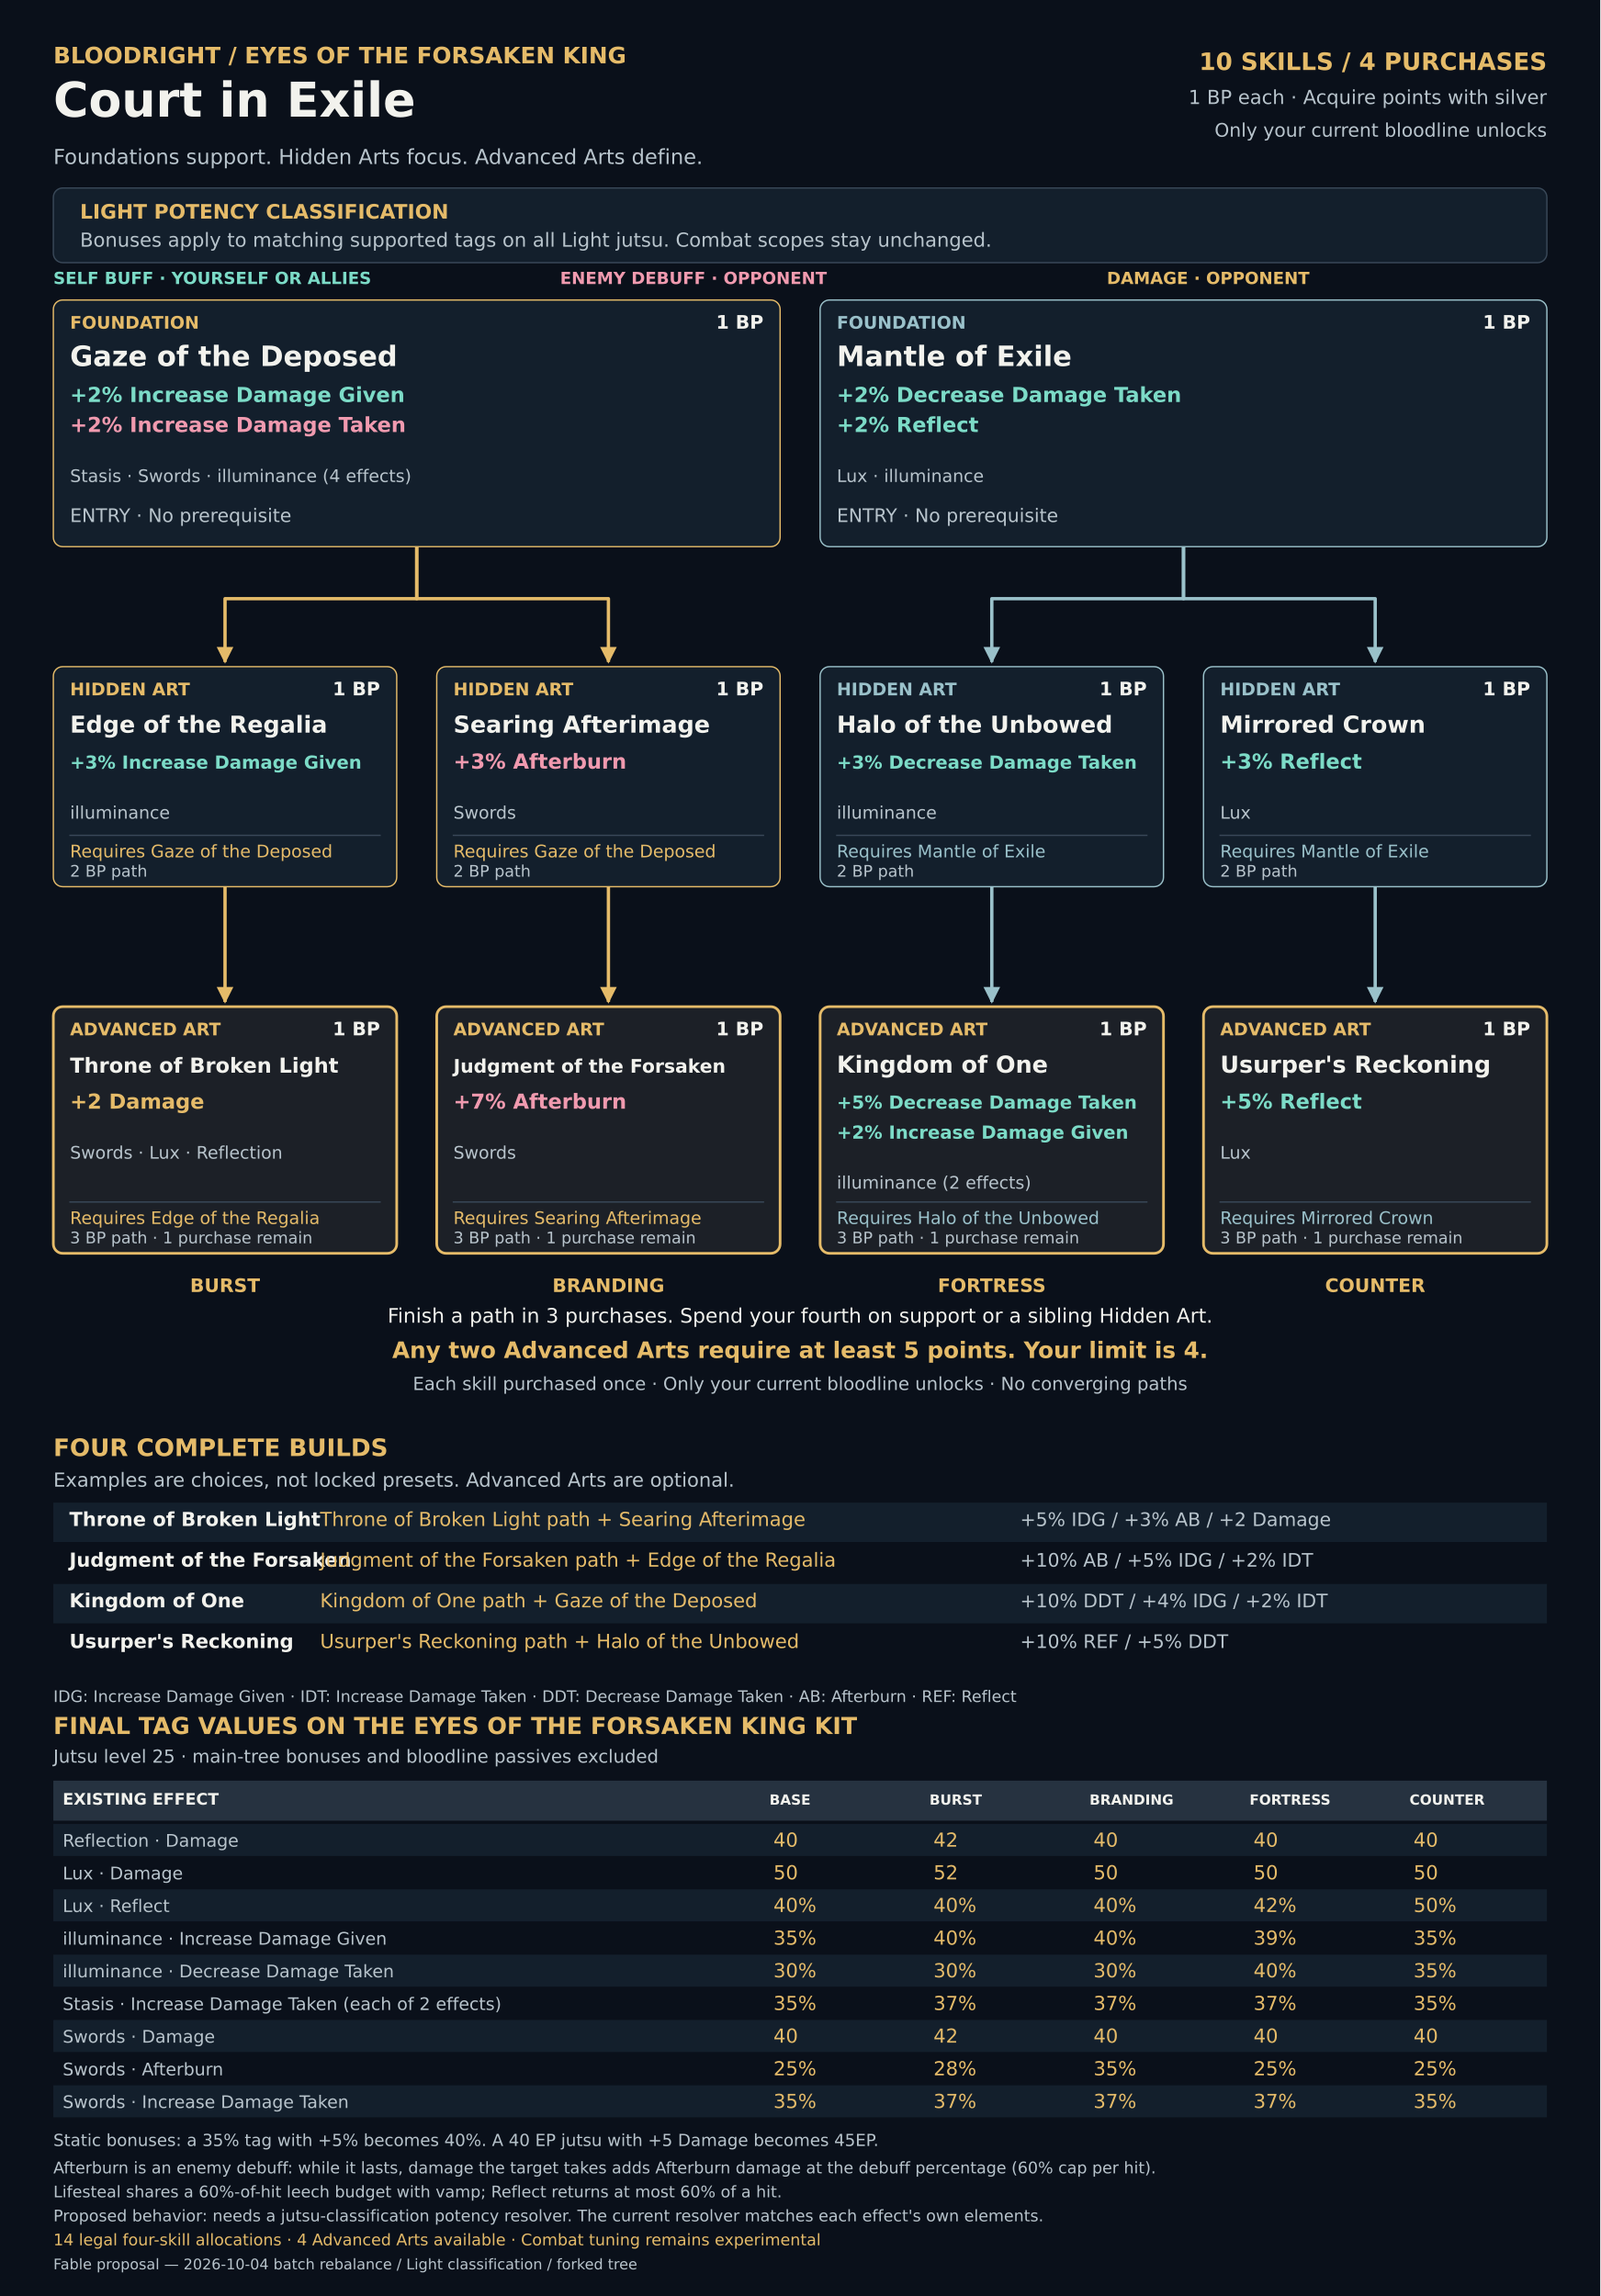
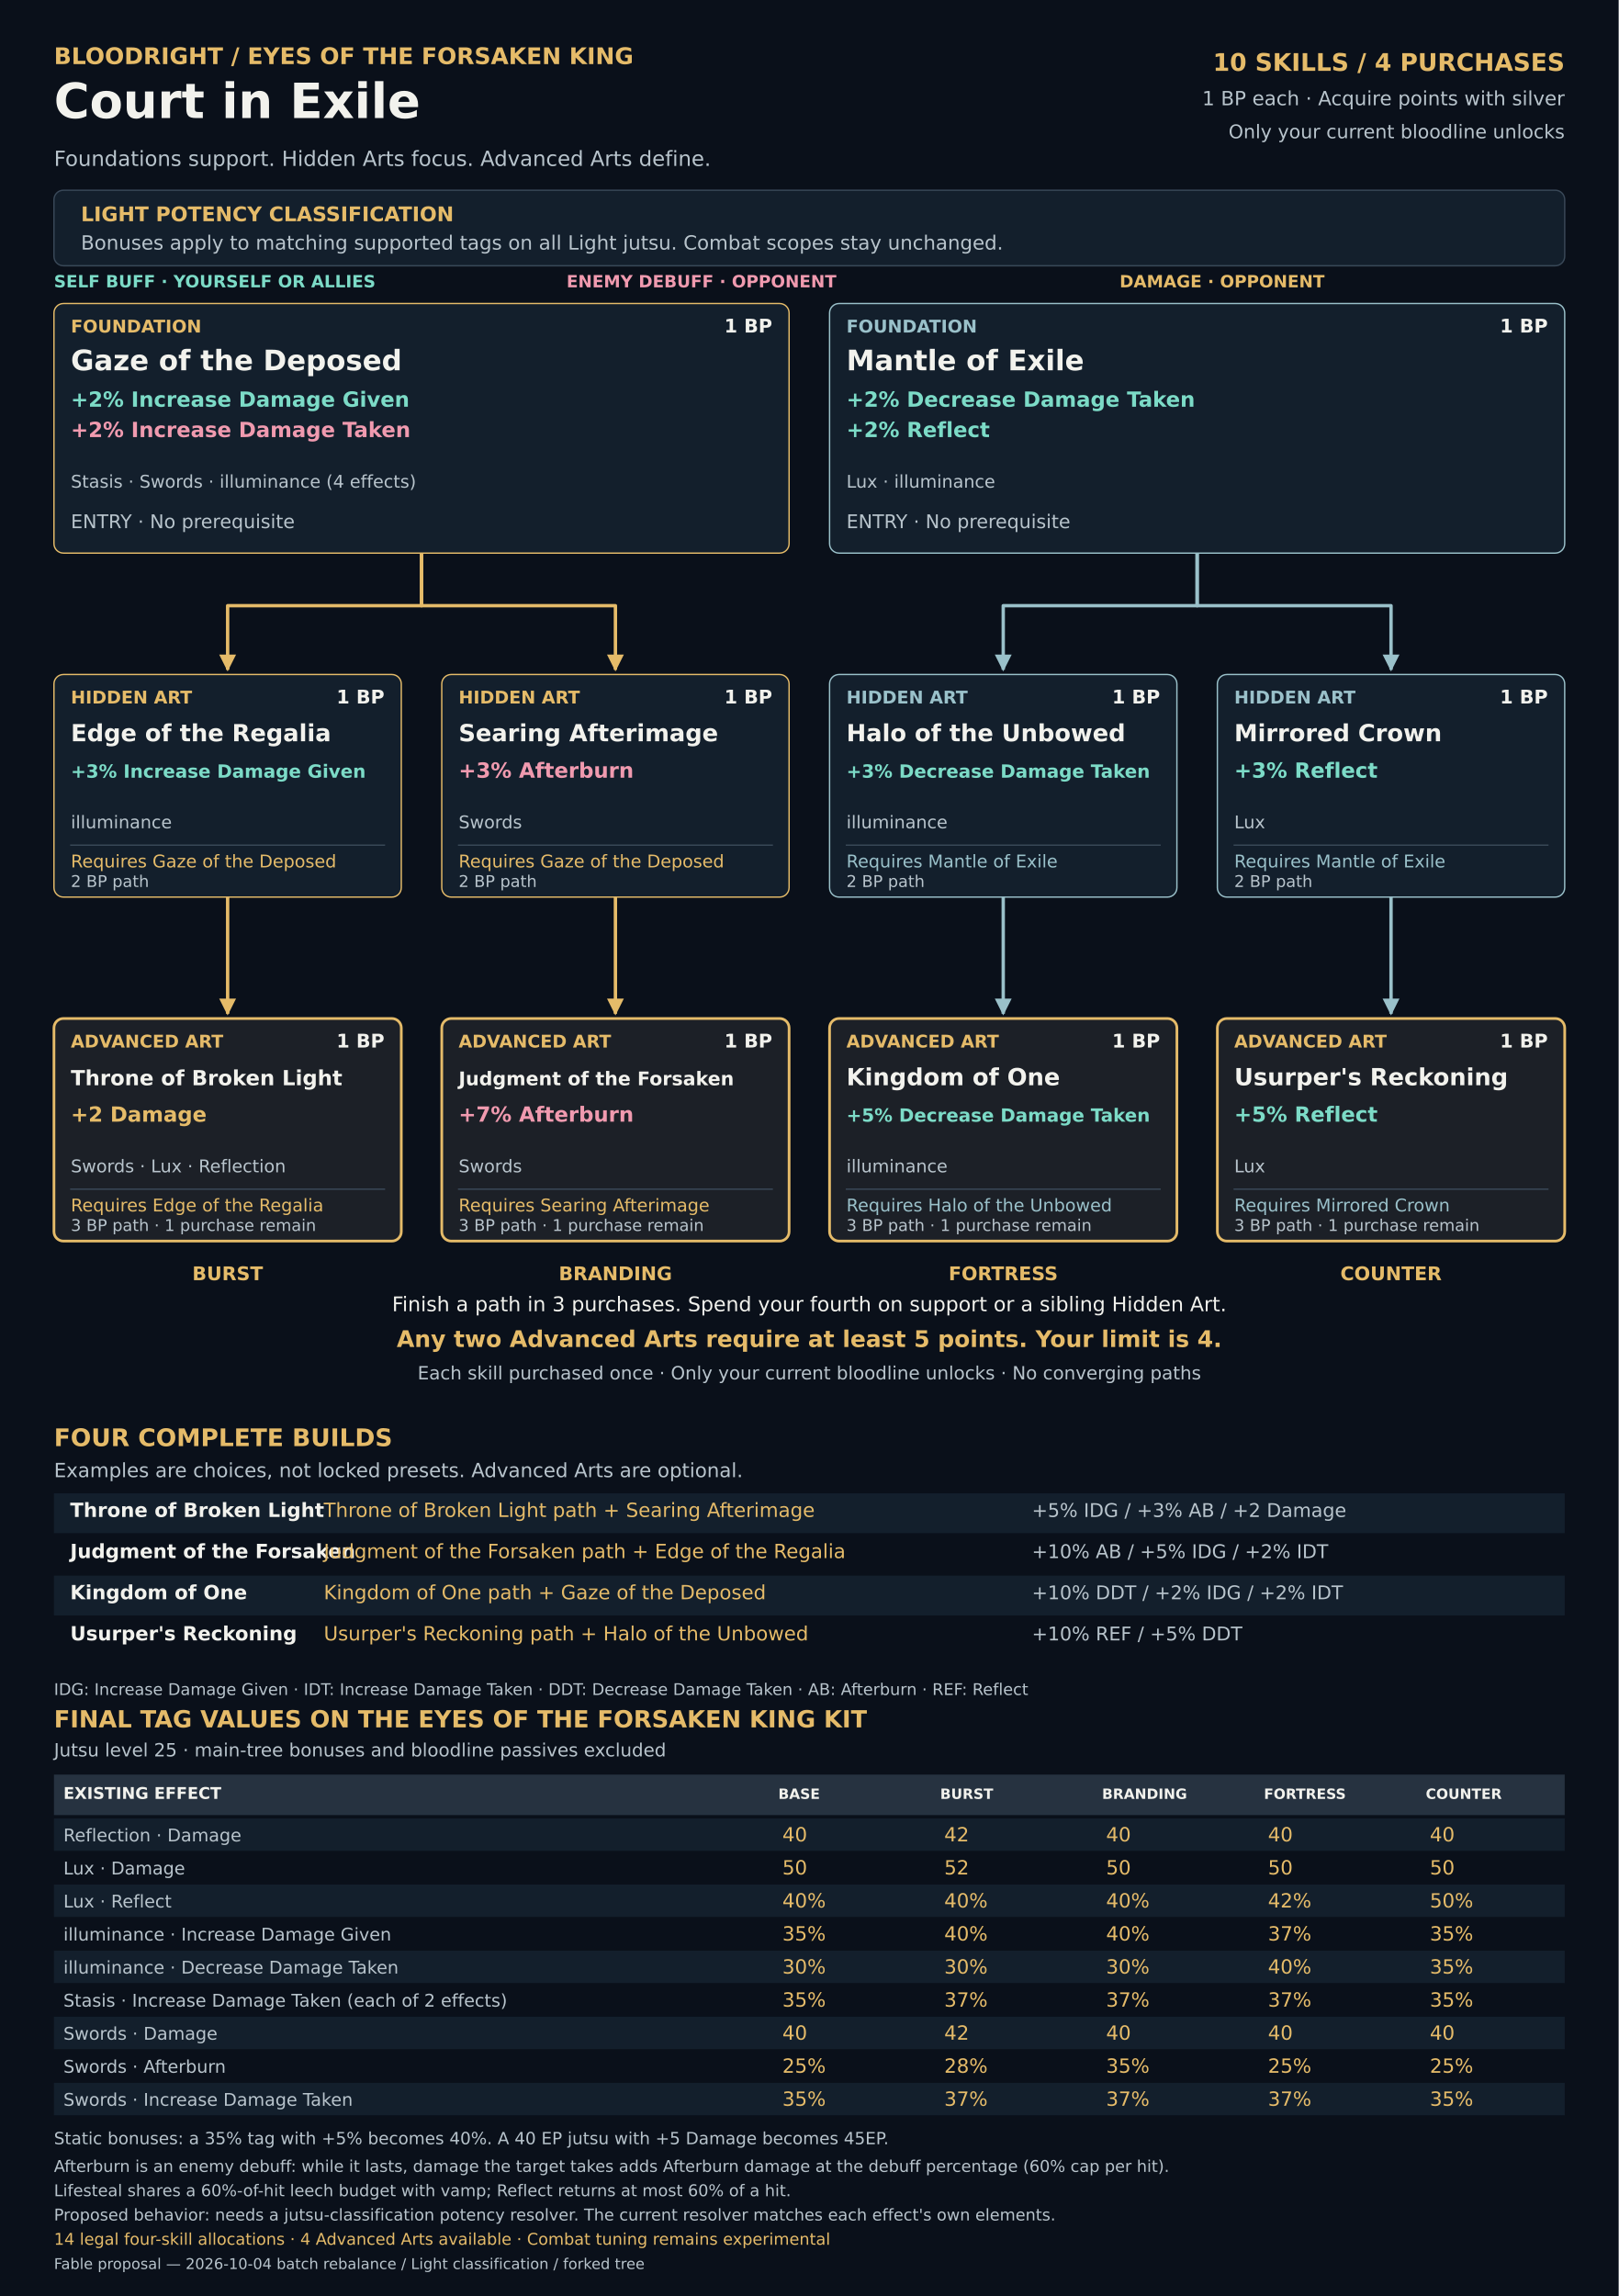
- <svg xmlns="http://www.w3.org/2000/svg" width="2400" height="3444" viewBox="0 0 2400 3444" role="img" aria-labelledby="title desc">
+ <svg xmlns="http://www.w3.org/2000/svg" width="2400" height="3404" viewBox="0 0 2400 3404" role="img" aria-labelledby="title desc">
  <defs>
    <marker id="arrow-0" viewBox="0 0 10 10" refX="9" refY="5" markerWidth="5" markerHeight="5" orient="auto">
      <path d="M0 0L10 5L0 10Z" fill="#e5bb69" />
    </marker>
    <marker id="arrow-1" viewBox="0 0 10 10" refX="9" refY="5" markerWidth="5" markerHeight="5" orient="auto">
      <path d="M0 0L10 5L0 10Z" fill="#9ac1ca" />
    </marker>
    <marker id="arrow-2" viewBox="0 0 10 10" refX="9" refY="5" markerWidth="5" markerHeight="5" orient="auto">
      <path d="M0 0L10 5L0 10Z" fill="#b8d98d" />
    </marker>
    <marker id="arrow-3" viewBox="0 0 10 10" refX="9" refY="5" markerWidth="5" markerHeight="5" orient="auto">
      <path d="M0 0L10 5L0 10Z" fill="#d9a6e0" />
    </marker>
  </defs>
  <g font-family="DejaVu Sans, sans-serif">
-     <rect x="0" y="0" width="2400" height="3444" rx="0" fill="#0a101a" />
+     <rect x="0" y="0" width="2400" height="3404" rx="0" fill="#0a101a" />
    <text x="80" y="95" font-size="34" font-weight="700" fill="#e5bb69" text-anchor="start">BLOODRIGHT / EYES OF THE FORSAKEN KING</text>
    <text x="80" y="175" font-size="72" font-weight="700" fill="#f2f2ed" text-anchor="start">Court in Exile</text>
    <text x="80" y="246" font-size="31" font-weight="400" fill="#b8c4cc" text-anchor="start">Foundations support. Hidden Arts focus. Advanced Arts define.</text>
    <text x="2320" y="105" font-size="36" font-weight="700" fill="#e5bb69" text-anchor="end">10 SKILLS  /  4 PURCHASES</text>
    <text x="2320" y="156" font-size="29" font-weight="400" fill="#b8c4cc" text-anchor="end">1 BP each · Acquire points with silver</text>
    <text x="2320" y="205" font-size="28" font-weight="400" fill="#b8c4cc" text-anchor="end">Only your current bloodline unlocks</text>
    <rect x="80" y="282" width="2240" height="112" rx="14" fill="#131f2c" stroke="#394858" stroke-width="2" />
    <text x="120" y="328" font-size="30" font-weight="700" fill="#e5bb69" text-anchor="start">LIGHT POTENCY CLASSIFICATION</text>
    <text x="120" y="370" font-size="29" font-weight="400" fill="#b8c4cc" text-anchor="start">Bonuses apply to matching supported tags on all Light jutsu. Combat scopes stay unchanged.</text>
    <text x="80" y="426" font-size="25" font-weight="700" fill="#7cdbc7" text-anchor="start">SELF BUFF · YOURSELF OR ALLIES</text>
    <text x="840" y="426" font-size="25" font-weight="700" fill="#f09aaf" text-anchor="start">ENEMY DEBUFF · OPPONENT</text>
    <text x="1660" y="426" font-size="25" font-weight="700" fill="#e5bb69" text-anchor="start">DAMAGE · OPPONENT</text>
    <path id="edge-02-03" data-from="02" data-to="03" d="M337.5 1330 V1503" fill="none" stroke="#e5bb69" stroke-width="5" stroke-linejoin="round" marker-end="url(#arrow-0)" />
    <path id="edge-04-05" data-from="04" data-to="05" d="M912.5 1330 V1503" fill="none" stroke="#e5bb69" stroke-width="5" stroke-linejoin="round" marker-end="url(#arrow-0)" />
    <path id="edge-01-02" data-from="01" data-to="02" d="M625 820 V898 H337.5 V993" fill="none" stroke="#e5bb69" stroke-width="5" stroke-linejoin="round" marker-end="url(#arrow-0)" />
    <path id="edge-01-04" data-from="01" data-to="04" d="M625 820 V898 H912.5 V993" fill="none" stroke="#e5bb69" stroke-width="5" stroke-linejoin="round" marker-end="url(#arrow-0)" />
    <path id="edge-07-08" data-from="07" data-to="08" d="M1487.5 1330 V1503" fill="none" stroke="#9ac1ca" stroke-width="5" stroke-linejoin="round" marker-end="url(#arrow-1)" />
    <path id="edge-09-10" data-from="09" data-to="10" d="M2062.5 1330 V1503" fill="none" stroke="#9ac1ca" stroke-width="5" stroke-linejoin="round" marker-end="url(#arrow-1)" />
    <path id="edge-06-07" data-from="06" data-to="07" d="M1775 820 V898 H1487.5 V993" fill="none" stroke="#9ac1ca" stroke-width="5" stroke-linejoin="round" marker-end="url(#arrow-1)" />
    <path id="edge-06-09" data-from="06" data-to="09" d="M1775 820 V898 H2062.5 V993" fill="none" stroke="#9ac1ca" stroke-width="5" stroke-linejoin="round" marker-end="url(#arrow-1)" />
    <g id="node-01" data-cost="1" data-prerequisites="" data-potency-classification="Light">
      <rect x="80" y="450" width="1090" height="370" rx="14" fill="#131f2c" stroke="#e5bb69" stroke-width="2" />
      <text x="105.0" y="493" font-size="26" font-weight="700" fill="#e5bb69" text-anchor="start">FOUNDATION</text>
      <text x="1145.0" y="493" font-size="28" font-weight="700" fill="#f2f2ed" text-anchor="end">1 BP</text>
      <text x="105.0" y="549" font-size="42" font-weight="700" fill="#f2f2ed" text-anchor="start">Gaze of the Deposed</text>
      <text x="105.0" y="603" font-size="31" font-weight="700" fill="#7cdbc7" text-anchor="start">+2% Increase Damage Given</text>
      <text x="105.0" y="648" font-size="31" font-weight="700" fill="#f09aaf" text-anchor="start">+2% Increase Damage Taken</text>
      <text x="105.0" y="723" font-size="26" font-weight="400" fill="#b8c4cc" text-anchor="start">Stasis · Swords · illuminance (4 effects)</text>
      <text x="105.0" y="783" font-size="28" font-weight="400" fill="#b8c4cc" text-anchor="start">ENTRY · No prerequisite</text>
    </g>
    <g id="node-06" data-cost="1" data-prerequisites="" data-potency-classification="Light">
      <rect x="1230" y="450" width="1090" height="370" rx="14" fill="#131f2c" stroke="#9ac1ca" stroke-width="2" />
      <text x="1255.0" y="493" font-size="26" font-weight="700" fill="#9ac1ca" text-anchor="start">FOUNDATION</text>
      <text x="2295.0" y="493" font-size="28" font-weight="700" fill="#f2f2ed" text-anchor="end">1 BP</text>
      <text x="1255.0" y="549" font-size="42" font-weight="700" fill="#f2f2ed" text-anchor="start">Mantle of Exile</text>
      <text x="1255.0" y="603" font-size="31" font-weight="700" fill="#7cdbc7" text-anchor="start">+2% Decrease Damage Taken</text>
      <text x="1255.0" y="648" font-size="31" font-weight="700" fill="#7cdbc7" text-anchor="start">+2% Reflect</text>
      <text x="1255.0" y="723" font-size="26" font-weight="400" fill="#b8c4cc" text-anchor="start">Lux · illuminance</text>
      <text x="1255.0" y="783" font-size="28" font-weight="400" fill="#b8c4cc" text-anchor="start">ENTRY · No prerequisite</text>
    </g>
    <g id="node-02" data-cost="1" data-prerequisites="01" data-potency-classification="Light">
      <rect x="80" y="1000" width="515" height="330" rx="14" fill="#131f2c" stroke="#e5bb69" stroke-width="2" />
      <text x="105.0" y="1043" font-size="26" font-weight="700" fill="#e5bb69" text-anchor="start">HIDDEN ART</text>
      <text x="570.0" y="1043" font-size="28" font-weight="700" fill="#f2f2ed" text-anchor="end">1 BP</text>
      <text x="105.0" y="1099" font-size="35" font-weight="700" fill="#f2f2ed" text-anchor="start">Edge of the Regalia</text>
      <text x="105.0" y="1153" font-size="27" font-weight="700" fill="#7cdbc7" text-anchor="start">+3% Increase Damage Given</text>
      <text x="105.0" y="1228" font-size="26" font-weight="400" fill="#b8c4cc" text-anchor="start">illuminance</text>
      <path d="M104 1253 L571 1253" fill="none" stroke="#394858" stroke-width="2" />
      <text x="105.0" y="1286" font-size="26" font-weight="400" fill="#e5bb69" text-anchor="start">Requires Gaze of the Deposed</text>
      <text x="105.0" y="1315" font-size="24" font-weight="400" fill="#b8c4cc" text-anchor="start">2 BP path</text>
    </g>
    <g id="node-04" data-cost="1" data-prerequisites="01" data-potency-classification="Light">
      <rect x="655" y="1000" width="515" height="330" rx="14" fill="#131f2c" stroke="#e5bb69" stroke-width="2" />
      <text x="680.0" y="1043" font-size="26" font-weight="700" fill="#e5bb69" text-anchor="start">HIDDEN ART</text>
      <text x="1145.0" y="1043" font-size="28" font-weight="700" fill="#f2f2ed" text-anchor="end">1 BP</text>
      <text x="680.0" y="1099" font-size="35" font-weight="700" fill="#f2f2ed" text-anchor="start">Searing Afterimage</text>
      <text x="680.0" y="1153" font-size="31" font-weight="700" fill="#f09aaf" text-anchor="start">+3% Afterburn</text>
      <text x="680.0" y="1228" font-size="26" font-weight="400" fill="#b8c4cc" text-anchor="start">Swords</text>
      <path d="M679 1253 L1146 1253" fill="none" stroke="#394858" stroke-width="2" />
      <text x="680.0" y="1286" font-size="26" font-weight="400" fill="#e5bb69" text-anchor="start">Requires Gaze of the Deposed</text>
      <text x="680.0" y="1315" font-size="24" font-weight="400" fill="#b8c4cc" text-anchor="start">2 BP path</text>
    </g>
    <g id="node-07" data-cost="1" data-prerequisites="06" data-potency-classification="Light">
      <rect x="1230" y="1000" width="515" height="330" rx="14" fill="#131f2c" stroke="#9ac1ca" stroke-width="2" />
      <text x="1255.0" y="1043" font-size="26" font-weight="700" fill="#9ac1ca" text-anchor="start">HIDDEN ART</text>
      <text x="1720.0" y="1043" font-size="28" font-weight="700" fill="#f2f2ed" text-anchor="end">1 BP</text>
      <text x="1255.0" y="1099" font-size="35" font-weight="700" fill="#f2f2ed" text-anchor="start">Halo of the Unbowed</text>
      <text x="1255.0" y="1153" font-size="27" font-weight="700" fill="#7cdbc7" text-anchor="start">+3% Decrease Damage Taken</text>
      <text x="1255.0" y="1228" font-size="26" font-weight="400" fill="#b8c4cc" text-anchor="start">illuminance</text>
      <path d="M1254 1253 L1721 1253" fill="none" stroke="#394858" stroke-width="2" />
      <text x="1255.0" y="1286" font-size="26" font-weight="400" fill="#9ac1ca" text-anchor="start">Requires Mantle of Exile</text>
      <text x="1255.0" y="1315" font-size="24" font-weight="400" fill="#b8c4cc" text-anchor="start">2 BP path</text>
    </g>
    <g id="node-09" data-cost="1" data-prerequisites="06" data-potency-classification="Light">
      <rect x="1805" y="1000" width="515" height="330" rx="14" fill="#131f2c" stroke="#9ac1ca" stroke-width="2" />
      <text x="1830.0" y="1043" font-size="26" font-weight="700" fill="#9ac1ca" text-anchor="start">HIDDEN ART</text>
      <text x="2295.0" y="1043" font-size="28" font-weight="700" fill="#f2f2ed" text-anchor="end">1 BP</text>
      <text x="1830.0" y="1099" font-size="35" font-weight="700" fill="#f2f2ed" text-anchor="start">Mirrored Crown</text>
      <text x="1830.0" y="1153" font-size="31" font-weight="700" fill="#7cdbc7" text-anchor="start">+3% Reflect</text>
      <text x="1830.0" y="1228" font-size="26" font-weight="400" fill="#b8c4cc" text-anchor="start">Lux</text>
      <path d="M1829 1253 L2296 1253" fill="none" stroke="#394858" stroke-width="2" />
      <text x="1830.0" y="1286" font-size="26" font-weight="400" fill="#9ac1ca" text-anchor="start">Requires Mantle of Exile</text>
      <text x="1830.0" y="1315" font-size="24" font-weight="400" fill="#b8c4cc" text-anchor="start">2 BP path</text>
    </g>
    <g id="node-03" data-cost="1" data-prerequisites="02" data-potency-classification="Light">
-       <rect x="80" y="1510" width="515" height="370" rx="14" fill="#1c2027" stroke="#e5bb69" stroke-width="4" />
+       <rect x="80" y="1510" width="515" height="330" rx="14" fill="#1c2027" stroke="#e5bb69" stroke-width="4" />
      <text x="105.0" y="1553" font-size="26" font-weight="700" fill="#e5bb69" text-anchor="start">ADVANCED ART</text>
      <text x="570.0" y="1553" font-size="28" font-weight="700" fill="#f2f2ed" text-anchor="end">1 BP</text>
      <text x="105.0" y="1609" font-size="31" font-weight="700" fill="#f2f2ed" text-anchor="start">Throne of Broken Light</text>
      <text x="105.0" y="1663" font-size="31" font-weight="700" fill="#e5bb69" text-anchor="start">+2 Damage</text>
      <text x="105.0" y="1738" font-size="26" font-weight="400" fill="#b8c4cc" text-anchor="start">Swords · Lux · Reflection</text>
-       <path d="M104 1803 L571 1803" fill="none" stroke="#394858" stroke-width="2" />
-       <text x="105.0" y="1836" font-size="26" font-weight="400" fill="#e5bb69" text-anchor="start">Requires Edge of the Regalia</text>
-       <text x="105.0" y="1865" font-size="24" font-weight="400" fill="#b8c4cc" text-anchor="start">3 BP path · 1 purchase remain</text>
+       <path d="M104 1763 L571 1763" fill="none" stroke="#394858" stroke-width="2" />
+       <text x="105.0" y="1796" font-size="26" font-weight="400" fill="#e5bb69" text-anchor="start">Requires Edge of the Regalia</text>
+       <text x="105.0" y="1825" font-size="24" font-weight="400" fill="#b8c4cc" text-anchor="start">3 BP path · 1 purchase remain</text>
    </g>
    <g id="node-05" data-cost="1" data-prerequisites="04" data-potency-classification="Light">
-       <rect x="655" y="1510" width="515" height="370" rx="14" fill="#1c2027" stroke="#e5bb69" stroke-width="4" />
+       <rect x="655" y="1510" width="515" height="330" rx="14" fill="#1c2027" stroke="#e5bb69" stroke-width="4" />
      <text x="680.0" y="1553" font-size="26" font-weight="700" fill="#e5bb69" text-anchor="start">ADVANCED ART</text>
      <text x="1145.0" y="1553" font-size="28" font-weight="700" fill="#f2f2ed" text-anchor="end">1 BP</text>
      <text x="680.0" y="1609" font-size="28" font-weight="700" fill="#f2f2ed" text-anchor="start">Judgment of the Forsaken</text>
      <text x="680.0" y="1663" font-size="31" font-weight="700" fill="#f09aaf" text-anchor="start">+7% Afterburn</text>
      <text x="680.0" y="1738" font-size="26" font-weight="400" fill="#b8c4cc" text-anchor="start">Swords</text>
-       <path d="M679 1803 L1146 1803" fill="none" stroke="#394858" stroke-width="2" />
-       <text x="680.0" y="1836" font-size="26" font-weight="400" fill="#e5bb69" text-anchor="start">Requires Searing Afterimage</text>
-       <text x="680.0" y="1865" font-size="24" font-weight="400" fill="#b8c4cc" text-anchor="start">3 BP path · 1 purchase remain</text>
+       <path d="M679 1763 L1146 1763" fill="none" stroke="#394858" stroke-width="2" />
+       <text x="680.0" y="1796" font-size="26" font-weight="400" fill="#e5bb69" text-anchor="start">Requires Searing Afterimage</text>
+       <text x="680.0" y="1825" font-size="24" font-weight="400" fill="#b8c4cc" text-anchor="start">3 BP path · 1 purchase remain</text>
    </g>
    <g id="node-08" data-cost="1" data-prerequisites="07" data-potency-classification="Light">
-       <rect x="1230" y="1510" width="515" height="370" rx="14" fill="#1c2027" stroke="#e5bb69" stroke-width="4" />
+       <rect x="1230" y="1510" width="515" height="330" rx="14" fill="#1c2027" stroke="#e5bb69" stroke-width="4" />
      <text x="1255.0" y="1553" font-size="26" font-weight="700" fill="#e5bb69" text-anchor="start">ADVANCED ART</text>
      <text x="1720.0" y="1553" font-size="28" font-weight="700" fill="#f2f2ed" text-anchor="end">1 BP</text>
      <text x="1255.0" y="1609" font-size="35" font-weight="700" fill="#f2f2ed" text-anchor="start">Kingdom of One</text>
      <text x="1255.0" y="1663" font-size="27" font-weight="700" fill="#7cdbc7" text-anchor="start">+5% Decrease Damage Taken</text>
-       <text x="1255.0" y="1708" font-size="27" font-weight="700" fill="#7cdbc7" text-anchor="start">+2% Increase Damage Given</text>
-       <text x="1255.0" y="1783" font-size="26" font-weight="400" fill="#b8c4cc" text-anchor="start">illuminance (2 effects)</text>
-       <path d="M1254 1803 L1721 1803" fill="none" stroke="#394858" stroke-width="2" />
-       <text x="1255.0" y="1836" font-size="26" font-weight="400" fill="#9ac1ca" text-anchor="start">Requires Halo of the Unbowed</text>
-       <text x="1255.0" y="1865" font-size="24" font-weight="400" fill="#b8c4cc" text-anchor="start">3 BP path · 1 purchase remain</text>
+       <text x="1255.0" y="1738" font-size="26" font-weight="400" fill="#b8c4cc" text-anchor="start">illuminance</text>
+       <path d="M1254 1763 L1721 1763" fill="none" stroke="#394858" stroke-width="2" />
+       <text x="1255.0" y="1796" font-size="26" font-weight="400" fill="#9ac1ca" text-anchor="start">Requires Halo of the Unbowed</text>
+       <text x="1255.0" y="1825" font-size="24" font-weight="400" fill="#b8c4cc" text-anchor="start">3 BP path · 1 purchase remain</text>
    </g>
    <g id="node-10" data-cost="1" data-prerequisites="09" data-potency-classification="Light">
-       <rect x="1805" y="1510" width="515" height="370" rx="14" fill="#1c2027" stroke="#e5bb69" stroke-width="4" />
+       <rect x="1805" y="1510" width="515" height="330" rx="14" fill="#1c2027" stroke="#e5bb69" stroke-width="4" />
      <text x="1830.0" y="1553" font-size="26" font-weight="700" fill="#e5bb69" text-anchor="start">ADVANCED ART</text>
      <text x="2295.0" y="1553" font-size="28" font-weight="700" fill="#f2f2ed" text-anchor="end">1 BP</text>
      <text x="1830.0" y="1609" font-size="35" font-weight="700" fill="#f2f2ed" text-anchor="start">Usurper's Reckoning</text>
      <text x="1830.0" y="1663" font-size="31" font-weight="700" fill="#7cdbc7" text-anchor="start">+5% Reflect</text>
      <text x="1830.0" y="1738" font-size="26" font-weight="400" fill="#b8c4cc" text-anchor="start">Lux</text>
-       <path d="M1829 1803 L2296 1803" fill="none" stroke="#394858" stroke-width="2" />
-       <text x="1830.0" y="1836" font-size="26" font-weight="400" fill="#9ac1ca" text-anchor="start">Requires Mirrored Crown</text>
-       <text x="1830.0" y="1865" font-size="24" font-weight="400" fill="#b8c4cc" text-anchor="start">3 BP path · 1 purchase remain</text>
-     </g>
-     <text x="337.5" y="1938" font-size="28" font-weight="700" fill="#e5bb69" text-anchor="middle">BURST</text>
-     <text x="912.5" y="1938" font-size="28" font-weight="700" fill="#e5bb69" text-anchor="middle">BRANDING</text>
-     <text x="1487.5" y="1938" font-size="28" font-weight="700" fill="#e5bb69" text-anchor="middle">FORTRESS</text>
-     <text x="2062.5" y="1938" font-size="28" font-weight="700" fill="#e5bb69" text-anchor="middle">COUNTER</text>
-     <text x="1200.0" y="1984" font-size="30" font-weight="400" fill="#f2f2ed" text-anchor="middle">Finish a path in 3 purchases. Spend your fourth on support or a sibling Hidden Art.</text>
-     <text x="1200.0" y="2037" font-size="34" font-weight="700" fill="#e5bb69" text-anchor="middle">Any two Advanced Arts require at least 5 points. Your limit is 4.</text>
-     <text x="1200.0" y="2085" font-size="27" font-weight="400" fill="#b8c4cc" text-anchor="middle">Each skill purchased once · Only your current bloodline unlocks · No converging paths</text>
-     <text x="80" y="2184" font-size="36" font-weight="700" fill="#e5bb69" text-anchor="start">FOUR COMPLETE BUILDS</text>
-     <text x="80" y="2230" font-size="29" font-weight="400" fill="#b8c4cc" text-anchor="start">Examples are choices, not locked presets. Advanced Arts are optional.</text>
-     <rect x="80" y="2254" width="2240" height="59" rx="0" fill="#131f2c" />
-     <text x="104" y="2289" font-size="29" font-weight="700" fill="#f2f2ed" text-anchor="start">Throne of Broken Light</text>
-     <text x="480" y="2289" font-size="29" font-weight="400" fill="#e5bb69" text-anchor="start">Throne of Broken Light path + Searing Afterimage</text>
-     <text x="1530" y="2289" font-size="28" font-weight="400" fill="#b8c4cc" text-anchor="start">+5% IDG / +3% AB / +2 Damage</text>
-     <rect x="80" y="2315" width="2240" height="59" rx="0" fill="#0a101a" />
-     <text x="104" y="2350" font-size="29" font-weight="700" fill="#f2f2ed" text-anchor="start">Judgment of the Forsaken</text>
-     <text x="480" y="2350" font-size="29" font-weight="400" fill="#e5bb69" text-anchor="start">Judgment of the Forsaken path + Edge of the Regalia</text>
-     <text x="1530" y="2350" font-size="28" font-weight="400" fill="#b8c4cc" text-anchor="start">+10% AB / +5% IDG / +2% IDT</text>
-     <rect x="80" y="2376" width="2240" height="59" rx="0" fill="#131f2c" />
-     <text x="104" y="2411" font-size="29" font-weight="700" fill="#f2f2ed" text-anchor="start">Kingdom of One</text>
-     <text x="480" y="2411" font-size="29" font-weight="400" fill="#e5bb69" text-anchor="start">Kingdom of One path + Gaze of the Deposed</text>
-     <text x="1530" y="2411" font-size="28" font-weight="400" fill="#b8c4cc" text-anchor="start">+10% DDT / +4% IDG / +2% IDT</text>
-     <rect x="80" y="2437" width="2240" height="59" rx="0" fill="#0a101a" />
-     <text x="104" y="2472" font-size="29" font-weight="700" fill="#f2f2ed" text-anchor="start">Usurper's Reckoning</text>
-     <text x="480" y="2472" font-size="29" font-weight="400" fill="#e5bb69" text-anchor="start">Usurper's Reckoning path + Halo of the Unbowed</text>
-     <text x="1530" y="2472" font-size="28" font-weight="400" fill="#b8c4cc" text-anchor="start">+10% REF / +5% DDT</text>
-     <text x="80" y="2553" font-size="24" font-weight="400" fill="#b8c4cc" text-anchor="start">IDG: Increase Damage Given · IDT: Increase Damage Taken · DDT: Decrease Damage Taken · AB: Afterburn · REF: Reflect</text>
-     <text x="80" y="2601" font-size="35" font-weight="700" fill="#e5bb69" text-anchor="start">FINAL TAG VALUES ON THE EYES OF THE FORSAKEN KING KIT</text>
-     <text x="80" y="2644" font-size="27" font-weight="400" fill="#b8c4cc" text-anchor="start">Jutsu level 25 · main-tree bonuses and bloodline passives excluded</text>
-     <rect x="80" y="2671" width="2240" height="60" rx="0" fill="#263240" />
-     <text x="94" y="2707" font-size="24" font-weight="700" fill="#f2f2ed" text-anchor="start">EXISTING EFFECT</text>
-     <text x="1154.0" y="2707" font-size="21" font-weight="700" fill="#f2f2ed" text-anchor="start">BASE</text>
-     <text x="1394.0" y="2707" font-size="21" font-weight="700" fill="#f2f2ed" text-anchor="start">BURST</text>
-     <text x="1634.0" y="2707" font-size="21" font-weight="700" fill="#f2f2ed" text-anchor="start">BRANDING</text>
-     <text x="1874.0" y="2707" font-size="21" font-weight="700" fill="#f2f2ed" text-anchor="start">FORTRESS</text>
-     <text x="2114.0" y="2707" font-size="21" font-weight="700" fill="#f2f2ed" text-anchor="start">COUNTER</text>
-     <rect x="80" y="2736" width="2240" height="48" rx="0" fill="#131f2c" />
-     <text x="94" y="2770" font-size="26" font-weight="400" fill="#b8c4cc" text-anchor="start">Reflection · Damage</text>
-     <text x="1160.0" y="2770" font-size="29" font-weight="400" fill="#e5bb69" text-anchor="start">40</text>
-     <text x="1400.0" y="2770" font-size="29" font-weight="400" fill="#e5bb69" text-anchor="start">42</text>
-     <text x="1640.0" y="2770" font-size="29" font-weight="400" fill="#e5bb69" text-anchor="start">40</text>
-     <text x="1880.0" y="2770" font-size="29" font-weight="400" fill="#e5bb69" text-anchor="start">40</text>
-     <text x="2120.0" y="2770" font-size="29" font-weight="400" fill="#e5bb69" text-anchor="start">40</text>
-     <text x="94" y="2819" font-size="26" font-weight="400" fill="#b8c4cc" text-anchor="start">Lux · Damage</text>
-     <text x="1160.0" y="2819" font-size="29" font-weight="400" fill="#e5bb69" text-anchor="start">50</text>
-     <text x="1400.0" y="2819" font-size="29" font-weight="400" fill="#e5bb69" text-anchor="start">52</text>
-     <text x="1640.0" y="2819" font-size="29" font-weight="400" fill="#e5bb69" text-anchor="start">50</text>
-     <text x="1880.0" y="2819" font-size="29" font-weight="400" fill="#e5bb69" text-anchor="start">50</text>
-     <text x="2120.0" y="2819" font-size="29" font-weight="400" fill="#e5bb69" text-anchor="start">50</text>
-     <rect x="80" y="2834" width="2240" height="48" rx="0" fill="#131f2c" />
-     <text x="94" y="2868" font-size="26" font-weight="400" fill="#b8c4cc" text-anchor="start">Lux · Reflect</text>
-     <text x="1160.0" y="2868" font-size="29" font-weight="400" fill="#e5bb69" text-anchor="start">40%</text>
-     <text x="1400.0" y="2868" font-size="29" font-weight="400" fill="#e5bb69" text-anchor="start">40%</text>
-     <text x="1640.0" y="2868" font-size="29" font-weight="400" fill="#e5bb69" text-anchor="start">40%</text>
-     <text x="1880.0" y="2868" font-size="29" font-weight="400" fill="#e5bb69" text-anchor="start">42%</text>
-     <text x="2120.0" y="2868" font-size="29" font-weight="400" fill="#e5bb69" text-anchor="start">50%</text>
-     <text x="94" y="2917" font-size="26" font-weight="400" fill="#b8c4cc" text-anchor="start">illuminance · Increase Damage Given</text>
-     <text x="1160.0" y="2917" font-size="29" font-weight="400" fill="#e5bb69" text-anchor="start">35%</text>
-     <text x="1400.0" y="2917" font-size="29" font-weight="400" fill="#e5bb69" text-anchor="start">40%</text>
-     <text x="1640.0" y="2917" font-size="29" font-weight="400" fill="#e5bb69" text-anchor="start">40%</text>
-     <text x="1880.0" y="2917" font-size="29" font-weight="400" fill="#e5bb69" text-anchor="start">39%</text>
-     <text x="2120.0" y="2917" font-size="29" font-weight="400" fill="#e5bb69" text-anchor="start">35%</text>
-     <rect x="80" y="2932" width="2240" height="48" rx="0" fill="#131f2c" />
-     <text x="94" y="2966" font-size="26" font-weight="400" fill="#b8c4cc" text-anchor="start">illuminance · Decrease Damage Taken</text>
-     <text x="1160.0" y="2966" font-size="29" font-weight="400" fill="#e5bb69" text-anchor="start">30%</text>
-     <text x="1400.0" y="2966" font-size="29" font-weight="400" fill="#e5bb69" text-anchor="start">30%</text>
-     <text x="1640.0" y="2966" font-size="29" font-weight="400" fill="#e5bb69" text-anchor="start">30%</text>
-     <text x="1880.0" y="2966" font-size="29" font-weight="400" fill="#e5bb69" text-anchor="start">40%</text>
-     <text x="2120.0" y="2966" font-size="29" font-weight="400" fill="#e5bb69" text-anchor="start">35%</text>
-     <text x="94" y="3015" font-size="26" font-weight="400" fill="#b8c4cc" text-anchor="start">Stasis · Increase Damage Taken (each of 2 effects)</text>
-     <text x="1160.0" y="3015" font-size="29" font-weight="400" fill="#e5bb69" text-anchor="start">35%</text>
-     <text x="1400.0" y="3015" font-size="29" font-weight="400" fill="#e5bb69" text-anchor="start">37%</text>
-     <text x="1640.0" y="3015" font-size="29" font-weight="400" fill="#e5bb69" text-anchor="start">37%</text>
-     <text x="1880.0" y="3015" font-size="29" font-weight="400" fill="#e5bb69" text-anchor="start">37%</text>
-     <text x="2120.0" y="3015" font-size="29" font-weight="400" fill="#e5bb69" text-anchor="start">35%</text>
-     <rect x="80" y="3030" width="2240" height="48" rx="0" fill="#131f2c" />
-     <text x="94" y="3064" font-size="26" font-weight="400" fill="#b8c4cc" text-anchor="start">Swords · Damage</text>
-     <text x="1160.0" y="3064" font-size="29" font-weight="400" fill="#e5bb69" text-anchor="start">40</text>
-     <text x="1400.0" y="3064" font-size="29" font-weight="400" fill="#e5bb69" text-anchor="start">42</text>
-     <text x="1640.0" y="3064" font-size="29" font-weight="400" fill="#e5bb69" text-anchor="start">40</text>
-     <text x="1880.0" y="3064" font-size="29" font-weight="400" fill="#e5bb69" text-anchor="start">40</text>
-     <text x="2120.0" y="3064" font-size="29" font-weight="400" fill="#e5bb69" text-anchor="start">40</text>
-     <text x="94" y="3113" font-size="26" font-weight="400" fill="#b8c4cc" text-anchor="start">Swords · Afterburn</text>
-     <text x="1160.0" y="3113" font-size="29" font-weight="400" fill="#e5bb69" text-anchor="start">25%</text>
-     <text x="1400.0" y="3113" font-size="29" font-weight="400" fill="#e5bb69" text-anchor="start">28%</text>
-     <text x="1640.0" y="3113" font-size="29" font-weight="400" fill="#e5bb69" text-anchor="start">35%</text>
-     <text x="1880.0" y="3113" font-size="29" font-weight="400" fill="#e5bb69" text-anchor="start">25%</text>
-     <text x="2120.0" y="3113" font-size="29" font-weight="400" fill="#e5bb69" text-anchor="start">25%</text>
-     <rect x="80" y="3128" width="2240" height="48" rx="0" fill="#131f2c" />
-     <text x="94" y="3162" font-size="26" font-weight="400" fill="#b8c4cc" text-anchor="start">Swords · Increase Damage Taken</text>
-     <text x="1160.0" y="3162" font-size="29" font-weight="400" fill="#e5bb69" text-anchor="start">35%</text>
-     <text x="1400.0" y="3162" font-size="29" font-weight="400" fill="#e5bb69" text-anchor="start">37%</text>
-     <text x="1640.0" y="3162" font-size="29" font-weight="400" fill="#e5bb69" text-anchor="start">37%</text>
-     <text x="1880.0" y="3162" font-size="29" font-weight="400" fill="#e5bb69" text-anchor="start">37%</text>
-     <text x="2120.0" y="3162" font-size="29" font-weight="400" fill="#e5bb69" text-anchor="start">35%</text>
-     <text x="80" y="3219" font-size="25" font-weight="400" fill="#b8c4cc" text-anchor="start">Static bonuses: a 35% tag with +5% becomes 40%. A 40 EP jutsu with +5 Damage becomes 45EP.</text>
-     <text x="80" y="3260" font-size="24" font-weight="400" fill="#b8c4cc" text-anchor="start">Afterburn is an enemy debuff: while it lasts, damage the target takes adds Afterburn damage at the debuff percentage (60% cap per hit).</text>
-     <text x="80" y="3296" font-size="24" font-weight="400" fill="#b8c4cc" text-anchor="start">Lifesteal shares a 60%-of-hit leech budget with vamp; Reflect returns at most 60% of a hit.</text>
-     <text x="80" y="3332" font-size="24" font-weight="400" fill="#b8c4cc" text-anchor="start">Proposed behavior: needs a jutsu-classification potency resolver. The current resolver matches each effect's own elements.</text>
-     <text x="80" y="3368" font-size="24" font-weight="400" fill="#e5bb69" text-anchor="start">14 legal four-skill allocations · 4 Advanced Arts available · Combat tuning remains experimental</text>
-     <text x="80" y="3404" font-size="22" font-weight="400" fill="#b8c4cc" text-anchor="start">Fable proposal — 2026-10-04 batch rebalance / Light classification / forked tree</text>
+       <path d="M1829 1763 L2296 1763" fill="none" stroke="#394858" stroke-width="2" />
+       <text x="1830.0" y="1796" font-size="26" font-weight="400" fill="#9ac1ca" text-anchor="start">Requires Mirrored Crown</text>
+       <text x="1830.0" y="1825" font-size="24" font-weight="400" fill="#b8c4cc" text-anchor="start">3 BP path · 1 purchase remain</text>
+     </g>
+     <text x="337.5" y="1898" font-size="28" font-weight="700" fill="#e5bb69" text-anchor="middle">BURST</text>
+     <text x="912.5" y="1898" font-size="28" font-weight="700" fill="#e5bb69" text-anchor="middle">BRANDING</text>
+     <text x="1487.5" y="1898" font-size="28" font-weight="700" fill="#e5bb69" text-anchor="middle">FORTRESS</text>
+     <text x="2062.5" y="1898" font-size="28" font-weight="700" fill="#e5bb69" text-anchor="middle">COUNTER</text>
+     <text x="1200.0" y="1944" font-size="30" font-weight="400" fill="#f2f2ed" text-anchor="middle">Finish a path in 3 purchases. Spend your fourth on support or a sibling Hidden Art.</text>
+     <text x="1200.0" y="1997" font-size="34" font-weight="700" fill="#e5bb69" text-anchor="middle">Any two Advanced Arts require at least 5 points. Your limit is 4.</text>
+     <text x="1200.0" y="2045" font-size="27" font-weight="400" fill="#b8c4cc" text-anchor="middle">Each skill purchased once · Only your current bloodline unlocks · No converging paths</text>
+     <text x="80" y="2144" font-size="36" font-weight="700" fill="#e5bb69" text-anchor="start">FOUR COMPLETE BUILDS</text>
+     <text x="80" y="2190" font-size="29" font-weight="400" fill="#b8c4cc" text-anchor="start">Examples are choices, not locked presets. Advanced Arts are optional.</text>
+     <rect x="80" y="2214" width="2240" height="59" rx="0" fill="#131f2c" />
+     <text x="104" y="2249" font-size="29" font-weight="700" fill="#f2f2ed" text-anchor="start">Throne of Broken Light</text>
+     <text x="480" y="2249" font-size="29" font-weight="400" fill="#e5bb69" text-anchor="start">Throne of Broken Light path + Searing Afterimage</text>
+     <text x="1530" y="2249" font-size="28" font-weight="400" fill="#b8c4cc" text-anchor="start">+5% IDG / +3% AB / +2 Damage</text>
+     <rect x="80" y="2275" width="2240" height="59" rx="0" fill="#0a101a" />
+     <text x="104" y="2310" font-size="29" font-weight="700" fill="#f2f2ed" text-anchor="start">Judgment of the Forsaken</text>
+     <text x="480" y="2310" font-size="29" font-weight="400" fill="#e5bb69" text-anchor="start">Judgment of the Forsaken path + Edge of the Regalia</text>
+     <text x="1530" y="2310" font-size="28" font-weight="400" fill="#b8c4cc" text-anchor="start">+10% AB / +5% IDG / +2% IDT</text>
+     <rect x="80" y="2336" width="2240" height="59" rx="0" fill="#131f2c" />
+     <text x="104" y="2371" font-size="29" font-weight="700" fill="#f2f2ed" text-anchor="start">Kingdom of One</text>
+     <text x="480" y="2371" font-size="29" font-weight="400" fill="#e5bb69" text-anchor="start">Kingdom of One path + Gaze of the Deposed</text>
+     <text x="1530" y="2371" font-size="28" font-weight="400" fill="#b8c4cc" text-anchor="start">+10% DDT / +2% IDG / +2% IDT</text>
+     <rect x="80" y="2397" width="2240" height="59" rx="0" fill="#0a101a" />
+     <text x="104" y="2432" font-size="29" font-weight="700" fill="#f2f2ed" text-anchor="start">Usurper's Reckoning</text>
+     <text x="480" y="2432" font-size="29" font-weight="400" fill="#e5bb69" text-anchor="start">Usurper's Reckoning path + Halo of the Unbowed</text>
+     <text x="1530" y="2432" font-size="28" font-weight="400" fill="#b8c4cc" text-anchor="start">+10% REF / +5% DDT</text>
+     <text x="80" y="2513" font-size="24" font-weight="400" fill="#b8c4cc" text-anchor="start">IDG: Increase Damage Given · IDT: Increase Damage Taken · DDT: Decrease Damage Taken · AB: Afterburn · REF: Reflect</text>
+     <text x="80" y="2561" font-size="35" font-weight="700" fill="#e5bb69" text-anchor="start">FINAL TAG VALUES ON THE EYES OF THE FORSAKEN KING KIT</text>
+     <text x="80" y="2604" font-size="27" font-weight="400" fill="#b8c4cc" text-anchor="start">Jutsu level 25 · main-tree bonuses and bloodline passives excluded</text>
+     <rect x="80" y="2631" width="2240" height="60" rx="0" fill="#263240" />
+     <text x="94" y="2667" font-size="24" font-weight="700" fill="#f2f2ed" text-anchor="start">EXISTING EFFECT</text>
+     <text x="1154.0" y="2667" font-size="21" font-weight="700" fill="#f2f2ed" text-anchor="start">BASE</text>
+     <text x="1394.0" y="2667" font-size="21" font-weight="700" fill="#f2f2ed" text-anchor="start">BURST</text>
+     <text x="1634.0" y="2667" font-size="21" font-weight="700" fill="#f2f2ed" text-anchor="start">BRANDING</text>
+     <text x="1874.0" y="2667" font-size="21" font-weight="700" fill="#f2f2ed" text-anchor="start">FORTRESS</text>
+     <text x="2114.0" y="2667" font-size="21" font-weight="700" fill="#f2f2ed" text-anchor="start">COUNTER</text>
+     <rect x="80" y="2696" width="2240" height="48" rx="0" fill="#131f2c" />
+     <text x="94" y="2730" font-size="26" font-weight="400" fill="#b8c4cc" text-anchor="start">Reflection · Damage</text>
+     <text x="1160.0" y="2730" font-size="29" font-weight="400" fill="#e5bb69" text-anchor="start">40</text>
+     <text x="1400.0" y="2730" font-size="29" font-weight="400" fill="#e5bb69" text-anchor="start">42</text>
+     <text x="1640.0" y="2730" font-size="29" font-weight="400" fill="#e5bb69" text-anchor="start">40</text>
+     <text x="1880.0" y="2730" font-size="29" font-weight="400" fill="#e5bb69" text-anchor="start">40</text>
+     <text x="2120.0" y="2730" font-size="29" font-weight="400" fill="#e5bb69" text-anchor="start">40</text>
+     <text x="94" y="2779" font-size="26" font-weight="400" fill="#b8c4cc" text-anchor="start">Lux · Damage</text>
+     <text x="1160.0" y="2779" font-size="29" font-weight="400" fill="#e5bb69" text-anchor="start">50</text>
+     <text x="1400.0" y="2779" font-size="29" font-weight="400" fill="#e5bb69" text-anchor="start">52</text>
+     <text x="1640.0" y="2779" font-size="29" font-weight="400" fill="#e5bb69" text-anchor="start">50</text>
+     <text x="1880.0" y="2779" font-size="29" font-weight="400" fill="#e5bb69" text-anchor="start">50</text>
+     <text x="2120.0" y="2779" font-size="29" font-weight="400" fill="#e5bb69" text-anchor="start">50</text>
+     <rect x="80" y="2794" width="2240" height="48" rx="0" fill="#131f2c" />
+     <text x="94" y="2828" font-size="26" font-weight="400" fill="#b8c4cc" text-anchor="start">Lux · Reflect</text>
+     <text x="1160.0" y="2828" font-size="29" font-weight="400" fill="#e5bb69" text-anchor="start">40%</text>
+     <text x="1400.0" y="2828" font-size="29" font-weight="400" fill="#e5bb69" text-anchor="start">40%</text>
+     <text x="1640.0" y="2828" font-size="29" font-weight="400" fill="#e5bb69" text-anchor="start">40%</text>
+     <text x="1880.0" y="2828" font-size="29" font-weight="400" fill="#e5bb69" text-anchor="start">42%</text>
+     <text x="2120.0" y="2828" font-size="29" font-weight="400" fill="#e5bb69" text-anchor="start">50%</text>
+     <text x="94" y="2877" font-size="26" font-weight="400" fill="#b8c4cc" text-anchor="start">illuminance · Increase Damage Given</text>
+     <text x="1160.0" y="2877" font-size="29" font-weight="400" fill="#e5bb69" text-anchor="start">35%</text>
+     <text x="1400.0" y="2877" font-size="29" font-weight="400" fill="#e5bb69" text-anchor="start">40%</text>
+     <text x="1640.0" y="2877" font-size="29" font-weight="400" fill="#e5bb69" text-anchor="start">40%</text>
+     <text x="1880.0" y="2877" font-size="29" font-weight="400" fill="#e5bb69" text-anchor="start">37%</text>
+     <text x="2120.0" y="2877" font-size="29" font-weight="400" fill="#e5bb69" text-anchor="start">35%</text>
+     <rect x="80" y="2892" width="2240" height="48" rx="0" fill="#131f2c" />
+     <text x="94" y="2926" font-size="26" font-weight="400" fill="#b8c4cc" text-anchor="start">illuminance · Decrease Damage Taken</text>
+     <text x="1160.0" y="2926" font-size="29" font-weight="400" fill="#e5bb69" text-anchor="start">30%</text>
+     <text x="1400.0" y="2926" font-size="29" font-weight="400" fill="#e5bb69" text-anchor="start">30%</text>
+     <text x="1640.0" y="2926" font-size="29" font-weight="400" fill="#e5bb69" text-anchor="start">30%</text>
+     <text x="1880.0" y="2926" font-size="29" font-weight="400" fill="#e5bb69" text-anchor="start">40%</text>
+     <text x="2120.0" y="2926" font-size="29" font-weight="400" fill="#e5bb69" text-anchor="start">35%</text>
+     <text x="94" y="2975" font-size="26" font-weight="400" fill="#b8c4cc" text-anchor="start">Stasis · Increase Damage Taken (each of 2 effects)</text>
+     <text x="1160.0" y="2975" font-size="29" font-weight="400" fill="#e5bb69" text-anchor="start">35%</text>
+     <text x="1400.0" y="2975" font-size="29" font-weight="400" fill="#e5bb69" text-anchor="start">37%</text>
+     <text x="1640.0" y="2975" font-size="29" font-weight="400" fill="#e5bb69" text-anchor="start">37%</text>
+     <text x="1880.0" y="2975" font-size="29" font-weight="400" fill="#e5bb69" text-anchor="start">37%</text>
+     <text x="2120.0" y="2975" font-size="29" font-weight="400" fill="#e5bb69" text-anchor="start">35%</text>
+     <rect x="80" y="2990" width="2240" height="48" rx="0" fill="#131f2c" />
+     <text x="94" y="3024" font-size="26" font-weight="400" fill="#b8c4cc" text-anchor="start">Swords · Damage</text>
+     <text x="1160.0" y="3024" font-size="29" font-weight="400" fill="#e5bb69" text-anchor="start">40</text>
+     <text x="1400.0" y="3024" font-size="29" font-weight="400" fill="#e5bb69" text-anchor="start">42</text>
+     <text x="1640.0" y="3024" font-size="29" font-weight="400" fill="#e5bb69" text-anchor="start">40</text>
+     <text x="1880.0" y="3024" font-size="29" font-weight="400" fill="#e5bb69" text-anchor="start">40</text>
+     <text x="2120.0" y="3024" font-size="29" font-weight="400" fill="#e5bb69" text-anchor="start">40</text>
+     <text x="94" y="3073" font-size="26" font-weight="400" fill="#b8c4cc" text-anchor="start">Swords · Afterburn</text>
+     <text x="1160.0" y="3073" font-size="29" font-weight="400" fill="#e5bb69" text-anchor="start">25%</text>
+     <text x="1400.0" y="3073" font-size="29" font-weight="400" fill="#e5bb69" text-anchor="start">28%</text>
+     <text x="1640.0" y="3073" font-size="29" font-weight="400" fill="#e5bb69" text-anchor="start">35%</text>
+     <text x="1880.0" y="3073" font-size="29" font-weight="400" fill="#e5bb69" text-anchor="start">25%</text>
+     <text x="2120.0" y="3073" font-size="29" font-weight="400" fill="#e5bb69" text-anchor="start">25%</text>
+     <rect x="80" y="3088" width="2240" height="48" rx="0" fill="#131f2c" />
+     <text x="94" y="3122" font-size="26" font-weight="400" fill="#b8c4cc" text-anchor="start">Swords · Increase Damage Taken</text>
+     <text x="1160.0" y="3122" font-size="29" font-weight="400" fill="#e5bb69" text-anchor="start">35%</text>
+     <text x="1400.0" y="3122" font-size="29" font-weight="400" fill="#e5bb69" text-anchor="start">37%</text>
+     <text x="1640.0" y="3122" font-size="29" font-weight="400" fill="#e5bb69" text-anchor="start">37%</text>
+     <text x="1880.0" y="3122" font-size="29" font-weight="400" fill="#e5bb69" text-anchor="start">37%</text>
+     <text x="2120.0" y="3122" font-size="29" font-weight="400" fill="#e5bb69" text-anchor="start">35%</text>
+     <text x="80" y="3179" font-size="25" font-weight="400" fill="#b8c4cc" text-anchor="start">Static bonuses: a 35% tag with +5% becomes 40%. A 40 EP jutsu with +5 Damage becomes 45EP.</text>
+     <text x="80" y="3220" font-size="24" font-weight="400" fill="#b8c4cc" text-anchor="start">Afterburn is an enemy debuff: while it lasts, damage the target takes adds Afterburn damage at the debuff percentage (60% cap per hit).</text>
+     <text x="80" y="3256" font-size="24" font-weight="400" fill="#b8c4cc" text-anchor="start">Lifesteal shares a 60%-of-hit leech budget with vamp; Reflect returns at most 60% of a hit.</text>
+     <text x="80" y="3292" font-size="24" font-weight="400" fill="#b8c4cc" text-anchor="start">Proposed behavior: needs a jutsu-classification potency resolver. The current resolver matches each effect's own elements.</text>
+     <text x="80" y="3328" font-size="24" font-weight="400" fill="#e5bb69" text-anchor="start">14 legal four-skill allocations · 4 Advanced Arts available · Combat tuning remains experimental</text>
+     <text x="80" y="3364" font-size="22" font-weight="400" fill="#b8c4cc" text-anchor="start">Fable proposal — 2026-10-04 batch rebalance / Light classification / forked tree</text>
  </g>
</svg>
